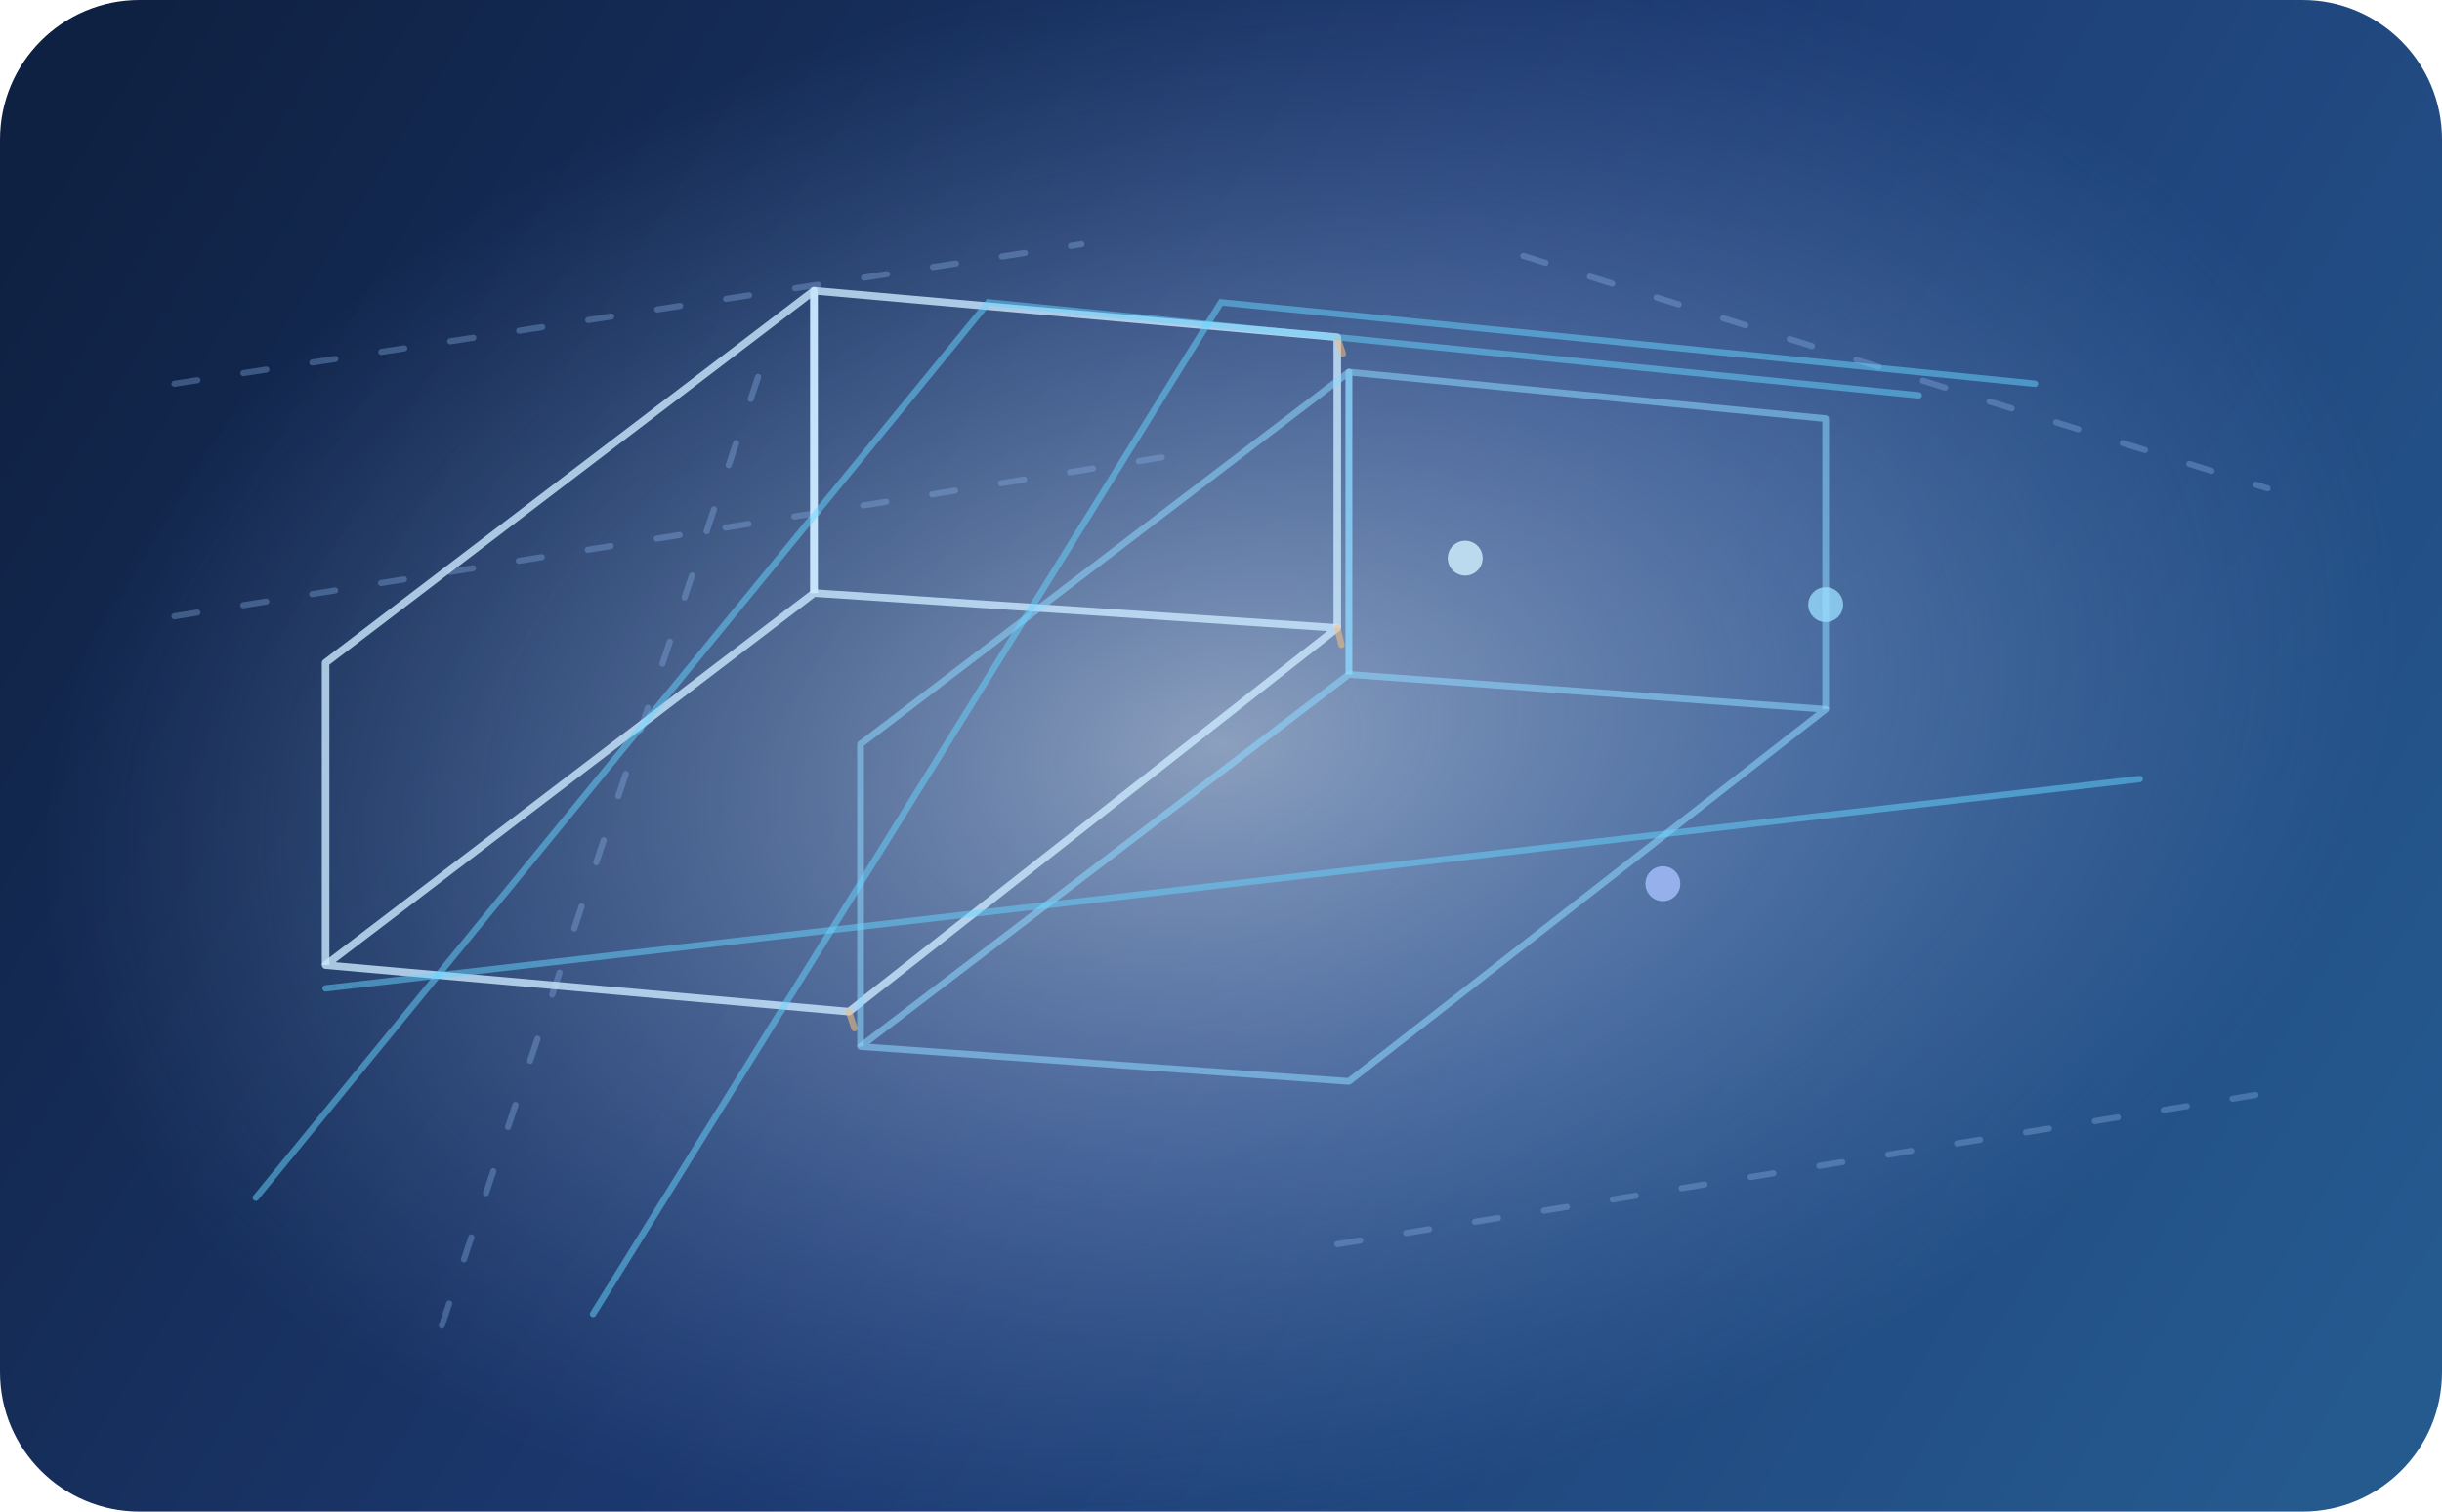
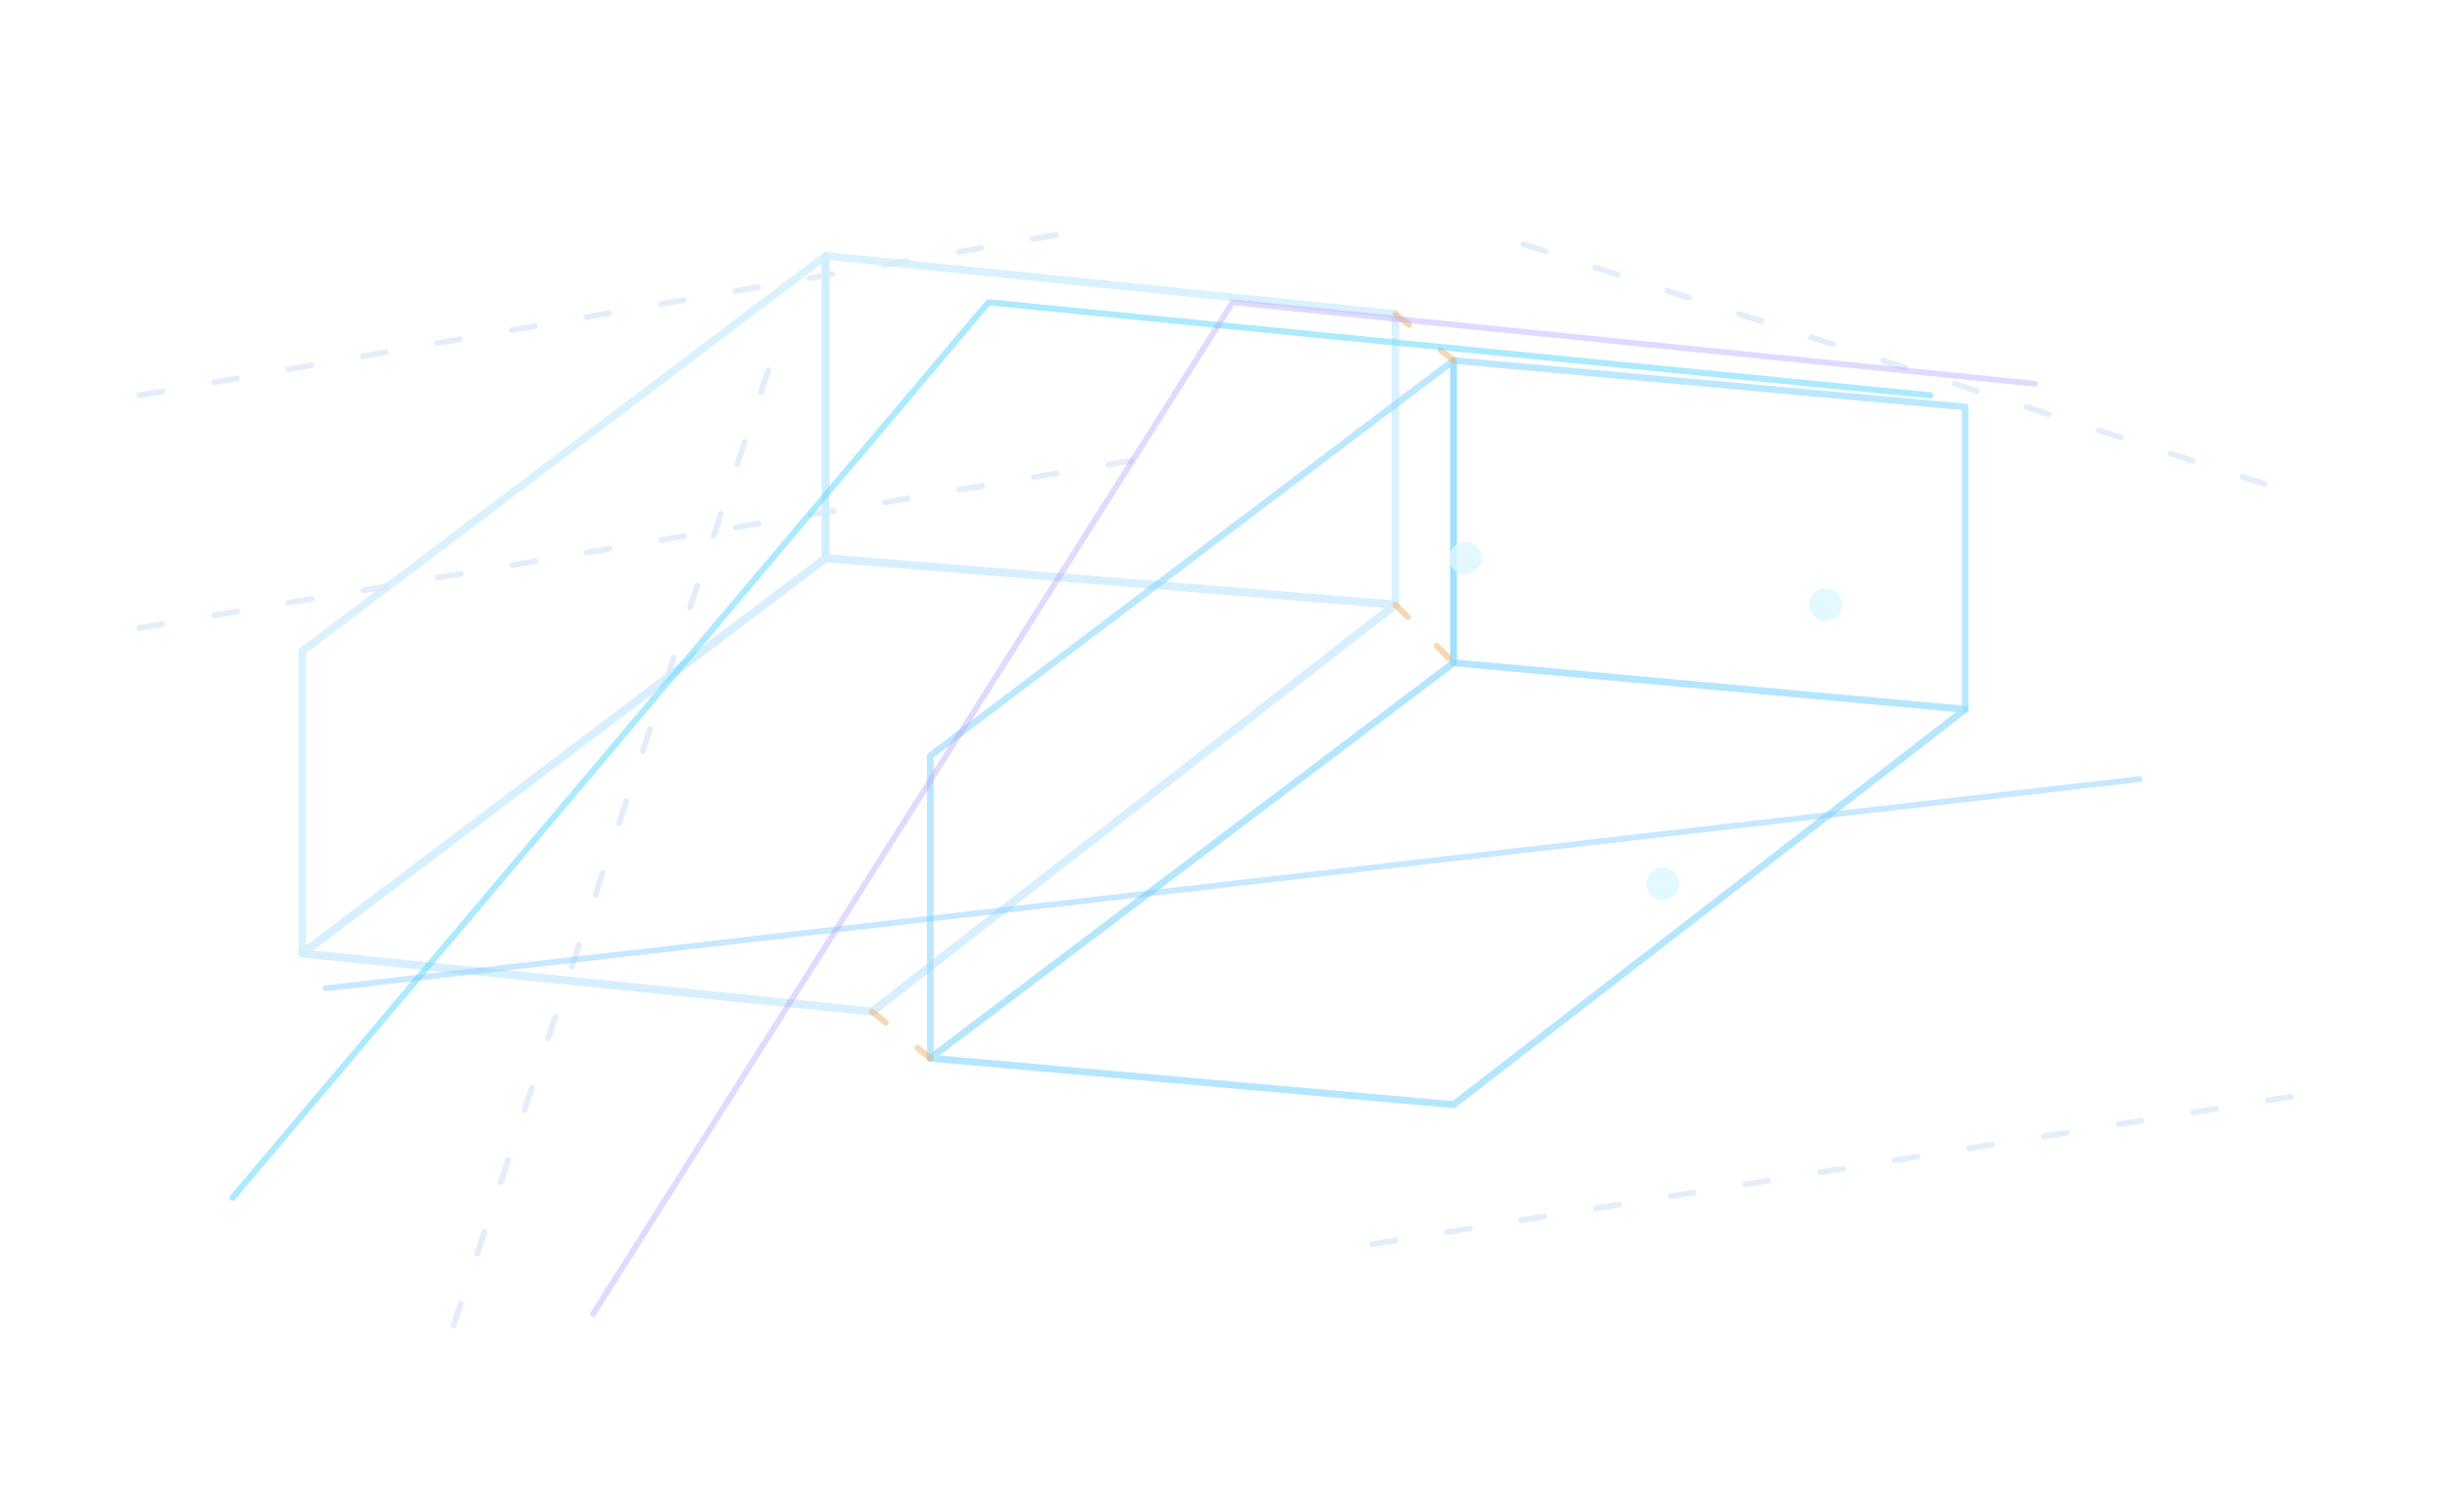
<svg xmlns="http://www.w3.org/2000/svg" width="420" height="260" viewBox="0 0 420 260" fill="none">
-   <defs>
-     <linearGradient id="wire-b-bg" x1="18" y1="12" x2="402" y2="248" gradientUnits="userSpaceOnUse">
-       <stop stop-color="#0F2142" />
-       <stop offset="0.52" stop-color="#1D3B74" />
-       <stop offset="1" stop-color="#255A8F" />
-     </linearGradient>
-     <radialGradient id="wire-b-focus" cx="0" cy="0" r="1" gradientUnits="userSpaceOnUse" gradientTransform="translate(210 128) rotate(-10) scale(206 134)">
-       <stop stop-color="#EAF6FF" stop-opacity="0.54" />
-       <stop offset="0.6" stop-color="#B7D4FF" stop-opacity="0.22" />
-       <stop offset="1" stop-color="#8FB3E9" stop-opacity="0" />
-     </radialGradient>
-   </defs>
-   <rect width="420" height="260" rx="24" fill="url(#wire-b-bg)" />
-   <rect width="420" height="260" rx="24" fill="url(#wire-b-focus)" />
-   <g stroke="#8EB6EC" stroke-opacity="0.34" stroke-width="1.05" stroke-linecap="round" stroke-dasharray="4 8">
-     <path d="M30 66L186 42" />
-     <path d="M30 106L204 78" />
-     <path d="M230 214L390 188" />
-     <path d="M262 44L390 84" />
-     <path d="M76 228L132 60" />
+   <g stroke-linecap="round" stroke-width="1" stroke-opacity="0.24" stroke="#8EB7EC" stroke-dasharray="4 9">
+     <path d="M24 68L184 40" />
+     <path d="M24 108L202 78" />
+     <path d="M236 214L398 188" />
+     <path d="M262 42L398 86" />
+     <path d="M78 228L134 58" />
  </g>
-   <g transform="translate(56 48)" fill="none" stroke-linejoin="round">
-     <path d="M0 118L84 54L174 60L90 126L0 118Z" stroke="#CAE8FF" stroke-opacity="0.8" stroke-width="1.3" />
-     <path d="M84 54V2L174 10V60" stroke="#CAE8FF" stroke-opacity="0.8" stroke-width="1.3" />
-     <path d="M0 118V66L84 2V54" stroke="#CAE8FF" stroke-opacity="0.8" stroke-width="1.3" />
-     <path d="M92 132L176 68L258 74L176 138L92 132Z" stroke="#8ED8FF" stroke-opacity="0.56" stroke-width="1.15" />
-     <path d="M176 68V16L258 24V74" stroke="#8ED8FF" stroke-opacity="0.54" stroke-width="1.15" />
-     <path d="M92 132V80L176 16V68" stroke="#8ED8FF" stroke-opacity="0.54" stroke-width="1.15" />
-     <path d="M90 126L92 132M174 60L176 68M174 10L176 16" stroke="#F2C083" stroke-opacity="0.56" stroke-width="1.1" stroke-dasharray="3 7" stroke-linecap="round" />
+   <g transform="translate(52 44)" fill="none" stroke-linejoin="round" stroke-linecap="round">
+     <path d="M0 120L90 52L188 60L98 130L0 120Z" stroke="#D1EDFF" stroke-opacity="0.86" stroke-width="1.4" />
+     <path d="M90 52V0L188 10V60" stroke="#D1EDFF" stroke-opacity="0.82" stroke-width="1.32" />
+     <path d="M0 120V68L90 0V52" stroke="#D1EDFF" stroke-opacity="0.82" stroke-width="1.32" />
+     <path d="M108 138L198 70L286 78L198 146L108 138Z" stroke="#8FD8FF" stroke-opacity="0.66" stroke-width="1.2" />
+     <path d="M198 70V18L286 26V78" stroke="#8FD8FF" stroke-opacity="0.6" stroke-width="1.16" />
+     <path d="M108 138V86L198 18V70" stroke="#8FD8FF" stroke-opacity="0.6" stroke-width="1.16" />
+     <path d="M98 130L108 138M188 60L198 70M188 10L198 18" stroke="#F0B976" stroke-opacity="0.56" stroke-width="1.04" stroke-dasharray="3 7" />
  </g>
-   <g stroke="#67D6FF" stroke-opacity="0.5" stroke-width="1.1" fill="none" stroke-linecap="round">
-     <path d="M44 206L170 52L330 68" />
-     <path d="M56 170L368 134" />
-     <path d="M102 226L210 52L350 66" />
+   <g fill="none" stroke-linecap="round">
+     <path d="M40 206L170 52L332 68" stroke="#64D8FF" stroke-opacity="0.54" stroke-width="1.06" />
+     <path d="M56 170L368 134" stroke="#79C8FF" stroke-opacity="0.42" stroke-width="1.01" />
+     <path d="M102 226L212 52L350 66" stroke="#B19CFF" stroke-opacity="0.38" stroke-width="1" />
  </g>
-   <circle cx="252" cy="96" r="3" fill="#D2F1FF" fill-opacity="0.8" />
-   <circle cx="314" cy="104" r="3" fill="#9ADDFF" fill-opacity="0.78" />
-   <circle cx="286" cy="152" r="3" fill="#A9C2FF" fill-opacity="0.78" />
+   <g fill="#DDF6FF" fill-opacity="0.82">
+     <circle cx="252" cy="96" r="2.8" />
+     <circle cx="314" cy="104" r="2.8" />
+     <circle cx="286" cy="152" r="2.8" />
+   </g>
</svg>
